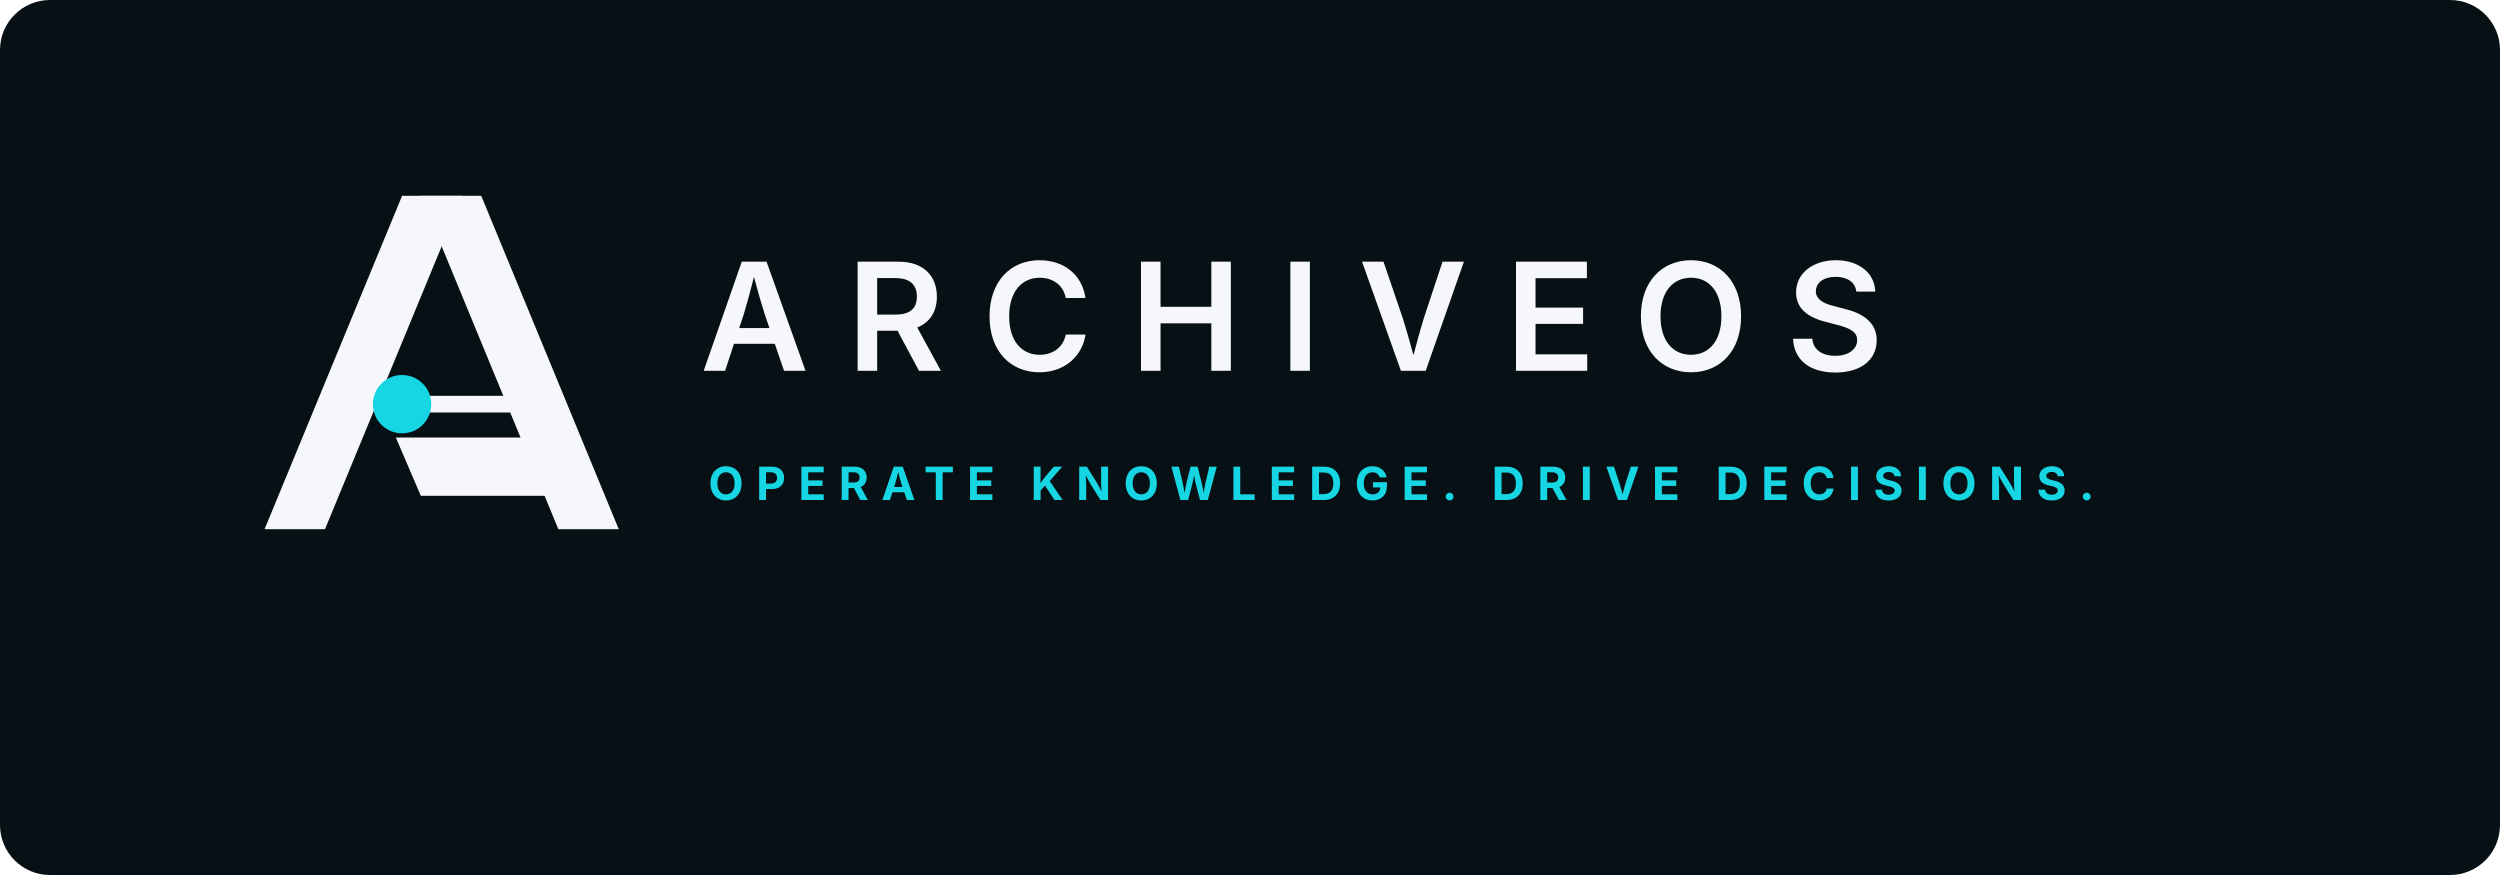
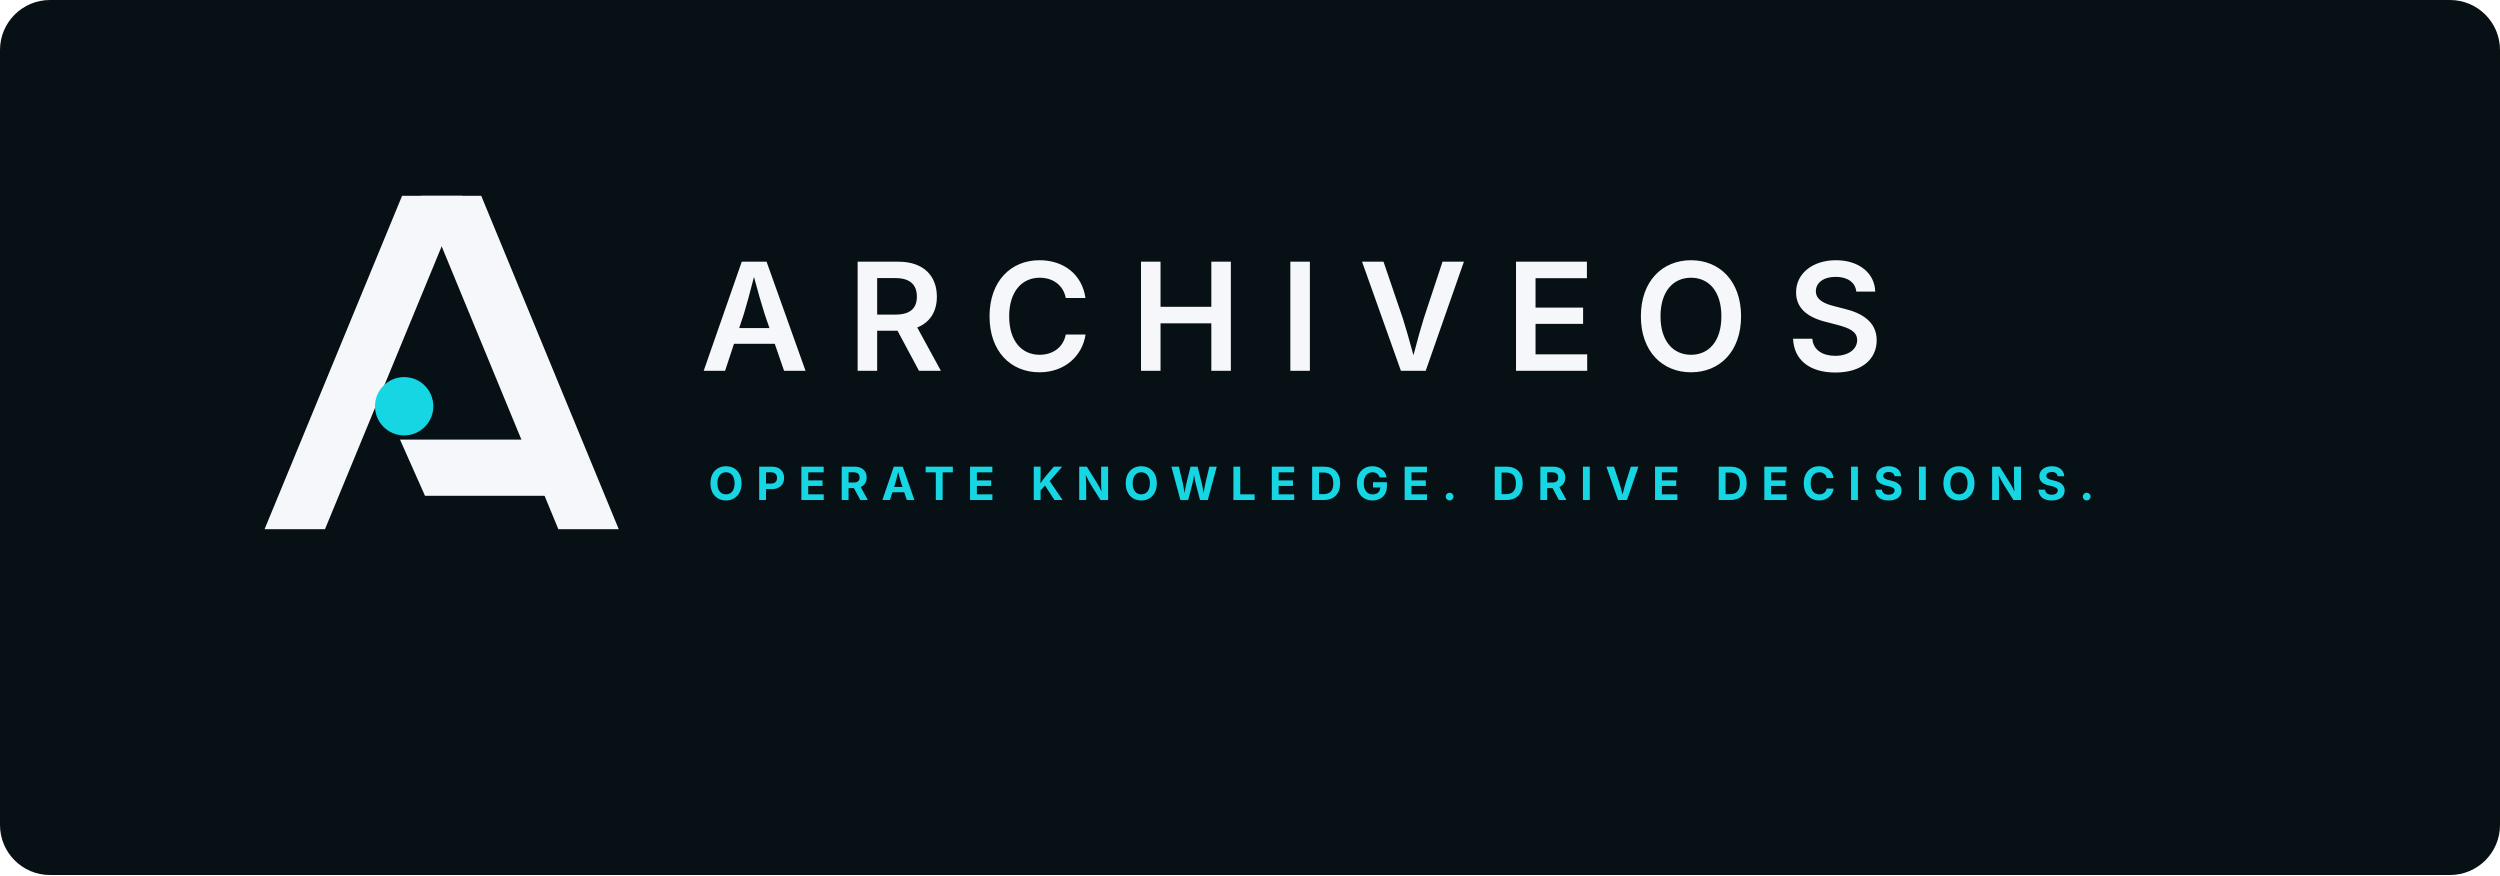
<svg xmlns="http://www.w3.org/2000/svg" viewBox="0 0 1200 420" role="img" aria-labelledby="title desc">
  <rect width="1200" height="420" rx="24" fill="#071014" />
  <g transform="translate(82 52)">
    <g fill="#F5F7FA">
      <path d="M45 202 111 42h29L74 202Z" />
      <path d="M120 42h29l66 160h-29Z" />
-       <path d="M108 158h71l12 28h-71Z" />
+       <path d="M110 159h70l11 27h-69Z" />
    </g>
-     <path d="M120 142h43" stroke="#F5F7FA" stroke-width="8" stroke-linecap="square" />
-     <circle cx="111" cy="142" r="14" fill="#16D6E3" />
+     <circle cx="112" cy="143" r="14" fill="#16D6E3" />
  </g>
  <text x="336" y="178" fill="#F5F7FA" font-family="Inter, Arial, Helvetica, sans-serif" font-size="72" font-weight="600" letter-spacing="18">ARCHIVEOS</text>
  <text x="340" y="240" fill="#16D6E3" font-family="Inter, Arial, Helvetica, sans-serif" font-size="22" font-weight="700" letter-spacing="6">OPERATE KNOWLEDGE. DRIVE DECISIONS.</text>
</svg>
